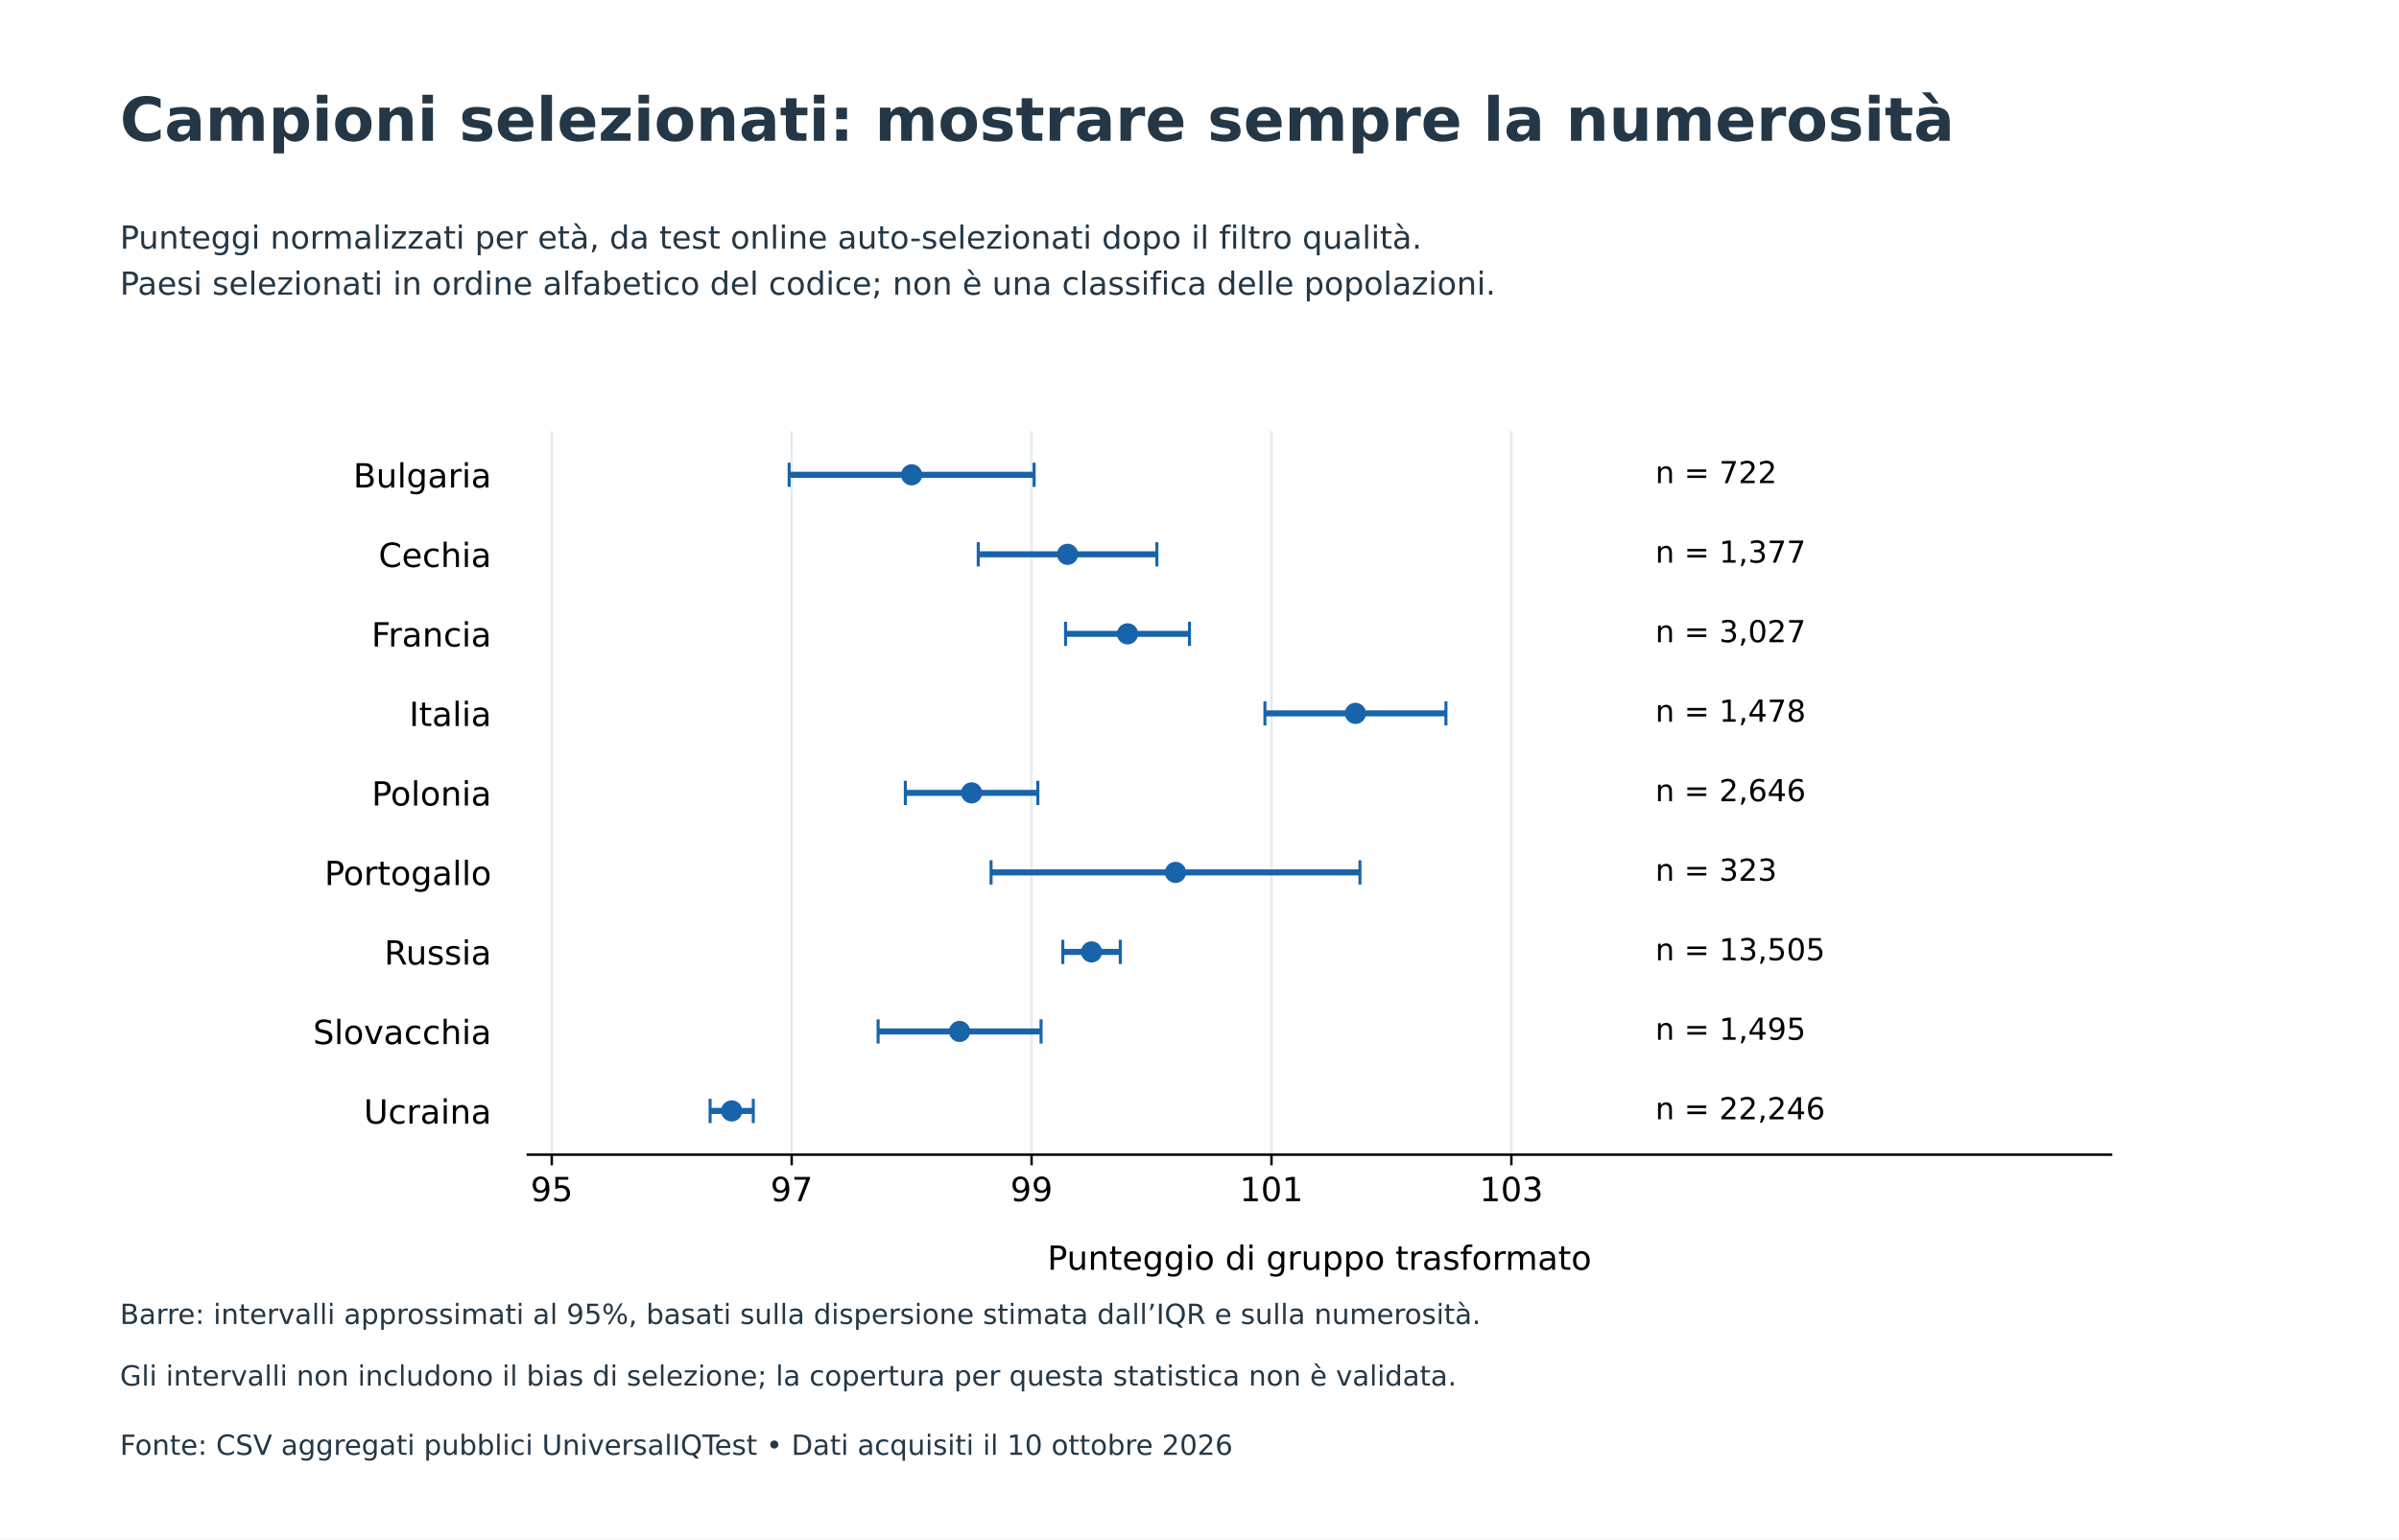
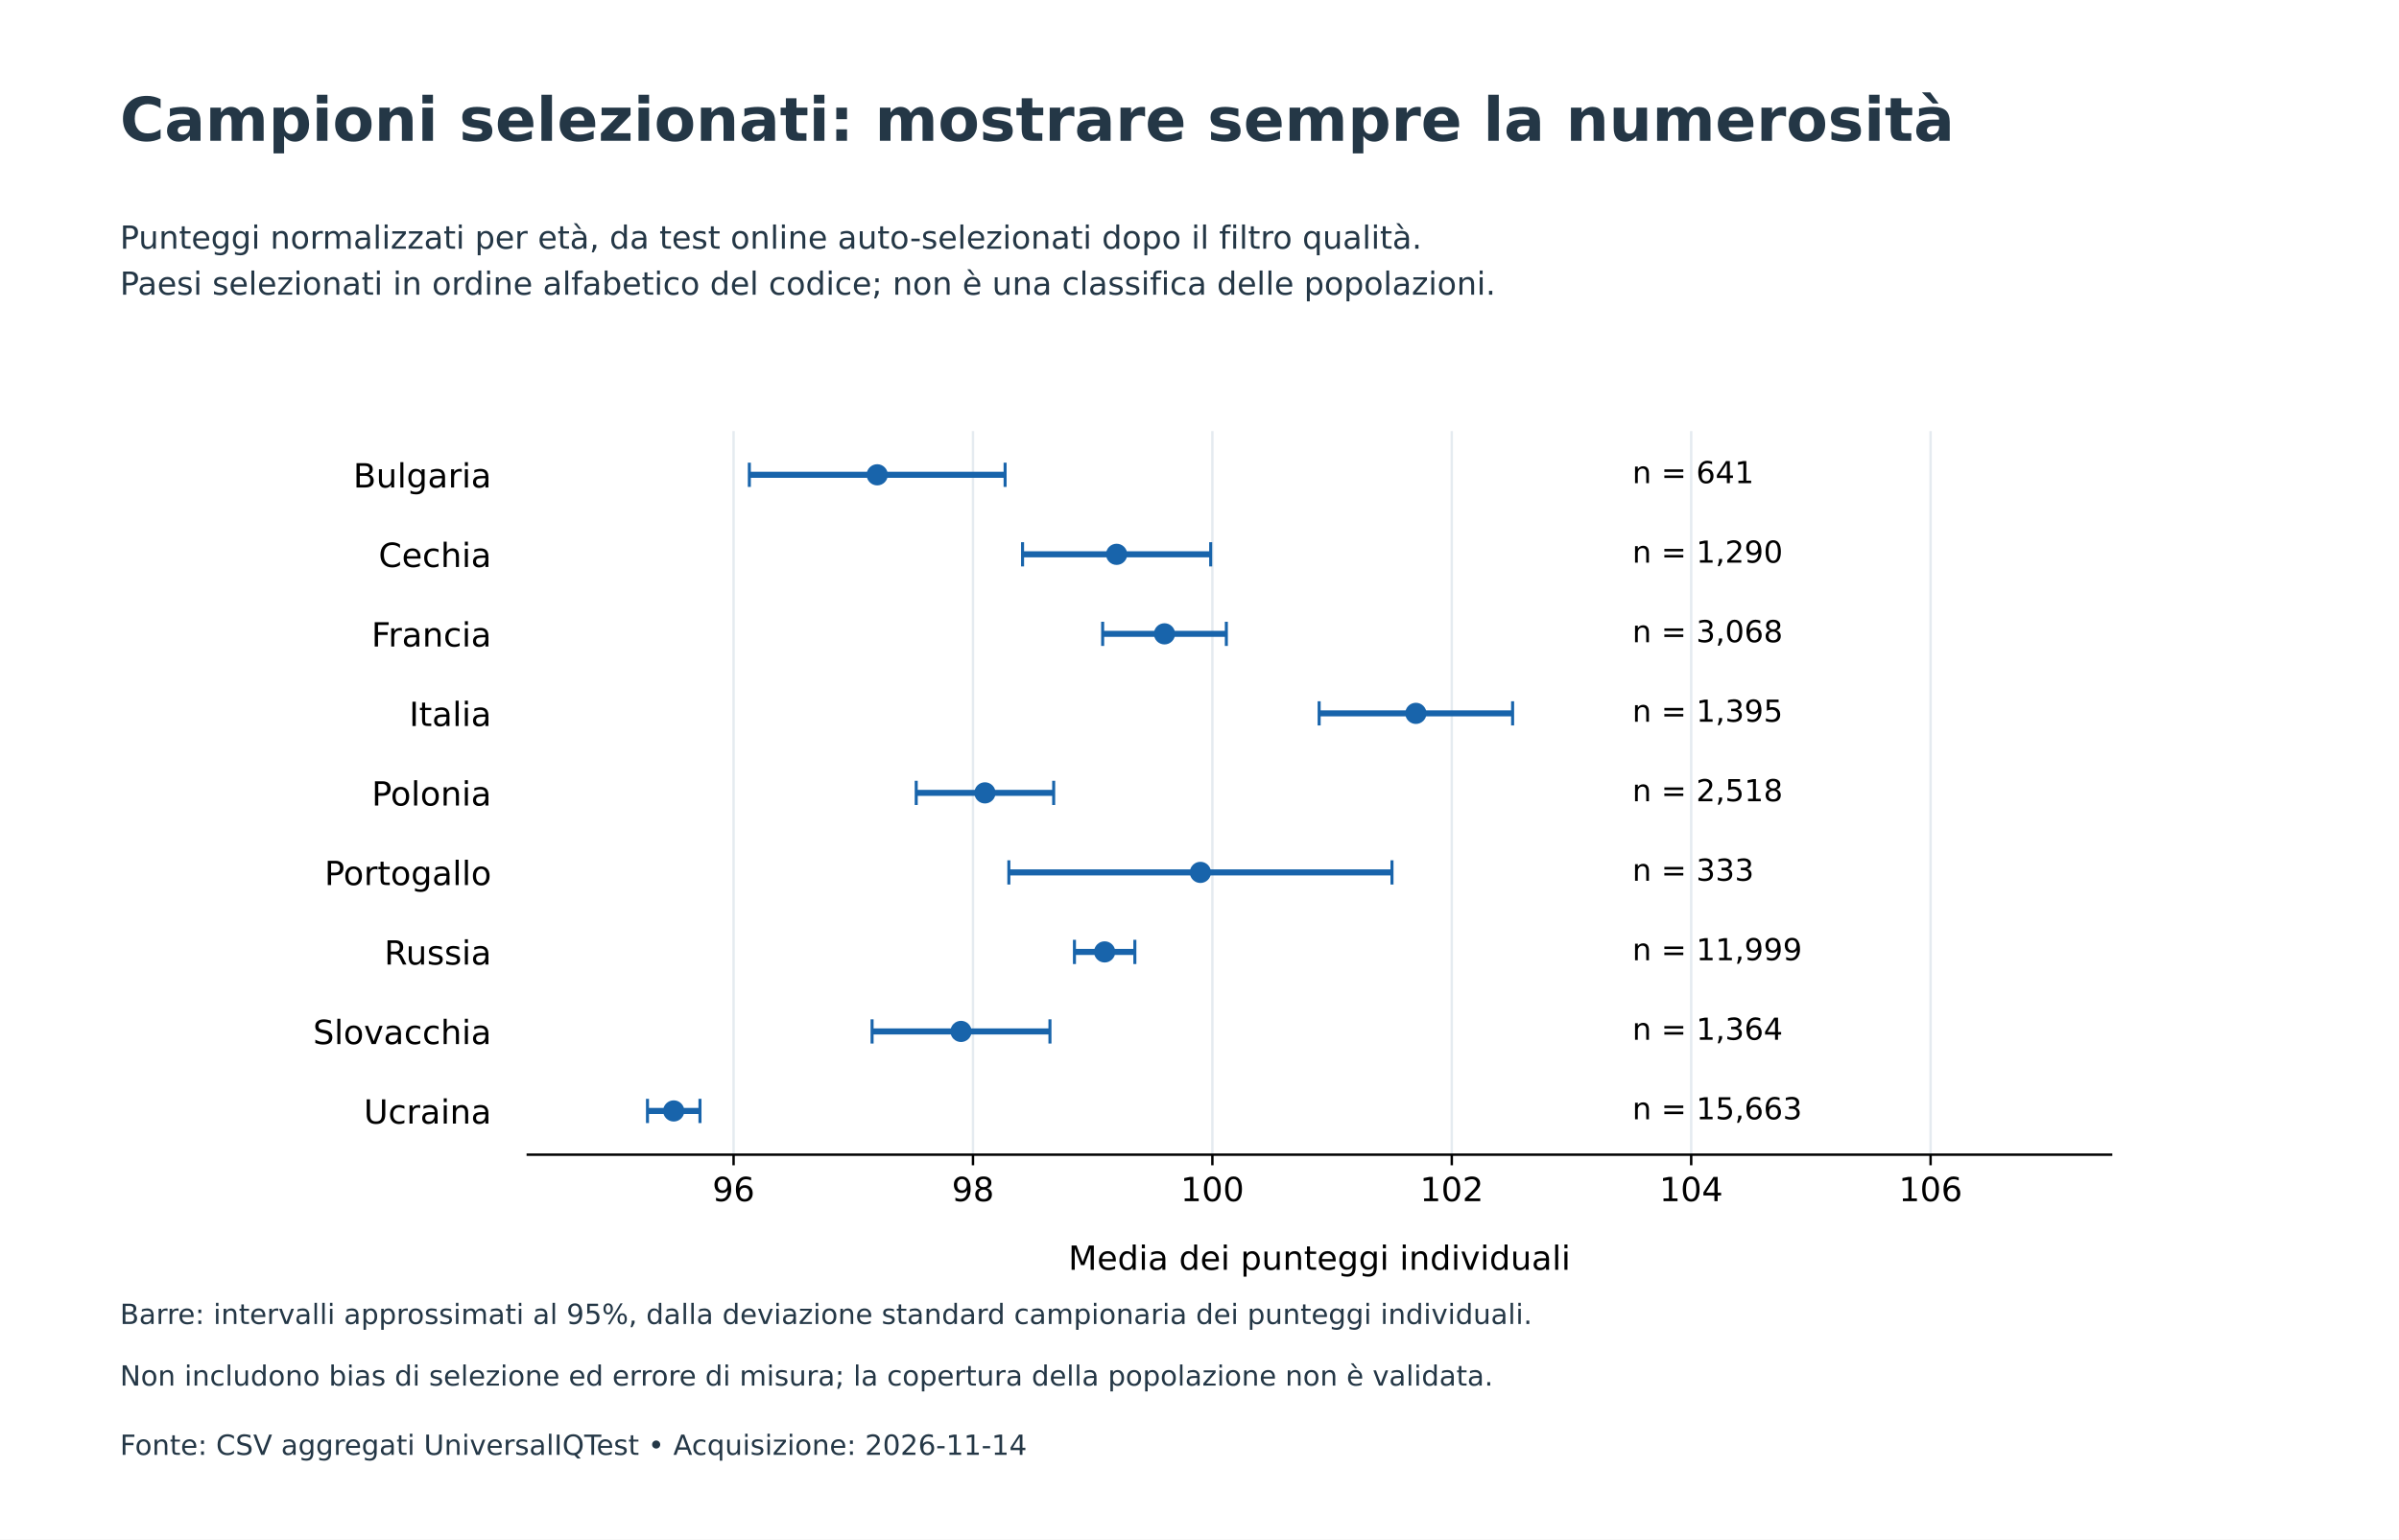
<svg xmlns="http://www.w3.org/2000/svg" xmlns:xlink="http://www.w3.org/1999/xlink" width="792pt" height="508.32pt" viewBox="0 0 792 508.32" version="1.1">
  <defs>
    <style type="text/css">*{stroke-linejoin: round; stroke-linecap: butt}</style>
  </defs>
  <g id="figure_1">
    <g id="patch_1">
      <path d="M 0 508.32 L 792 508.32 L 792 0 L 0 0 z " style="fill: #ffffff" />
    </g>
    <g id="axes_1">
      <g id="patch_2">
        <path d="M 174.24 381.24 L 696.96 381.24 L 696.96 142.33 L 174.24 142.33 z " style="fill: #ffffff" />
      </g>
      <g id="matplotlib.axis_1">
        <g id="xtick_1">
          <g id="line2d_1">
-             <path d="M 182.16 381.24 L 182.16 142.33 " clip-path="url(#p2d8152b64f)" style="fill: none; stroke: #e5ebf0; stroke-width: 0.8; stroke-linecap: square" />
+             <path d="M 242.181 381.24 L 242.181 142.33 " clip-path="url(#p01a63fa0c0)" style="fill: none; stroke: #e5ebf0; stroke-width: 0.8; stroke-linecap: square" />
          </g>
          <g id="line2d_2">
            <defs>
-               <path id="mbc8fc98172" d="M 0 0 L 0 3.5 " style="stroke: #000000; stroke-width: 0.8" />
+               <path id="m9d685e4068" d="M 0 0 L 0 3.5 " style="stroke: #000000; stroke-width: 0.8" />
            </defs>
            <g>
-               <use xlink:href="#mbc8fc98172" x="182.16" y="381.24" style="stroke: #000000; stroke-width: 0.8" />
+               <use xlink:href="#m9d685e4068" x="242.181" y="381.24" style="stroke: #000000; stroke-width: 0.8" />
            </g>
          </g>
          <g id="text_1">
-             <text style="font-size: 11px; font-family: 'DejaVu Sans'; text-anchor: middle" x="182.16" y="396.598" transform="rotate(-0 182.16 396.5983)">95</text>
+             <text style="font-size: 11px; font-family: 'DejaVu Sans'; text-anchor: middle" x="242.181" y="396.598" transform="rotate(-0 242.1814 396.5983)">96</text>
          </g>
        </g>
        <g id="xtick_2">
          <g id="line2d_3">
-             <path d="M 261.36 381.24 L 261.36 142.33 " clip-path="url(#p2d8152b64f)" style="fill: none; stroke: #e5ebf0; stroke-width: 0.8; stroke-linecap: square" />
+             <path d="M 321.217 381.24 L 321.217 142.33 " clip-path="url(#p01a63fa0c0)" style="fill: none; stroke: #e5ebf0; stroke-width: 0.8; stroke-linecap: square" />
          </g>
          <g id="line2d_4">
            <g>
-               <use xlink:href="#mbc8fc98172" x="261.36" y="381.24" style="stroke: #000000; stroke-width: 0.8" />
+               <use xlink:href="#m9d685e4068" x="321.217" y="381.24" style="stroke: #000000; stroke-width: 0.8" />
            </g>
          </g>
          <g id="text_2">
-             <text style="font-size: 11px; font-family: 'DejaVu Sans'; text-anchor: middle" x="261.36" y="396.598" transform="rotate(-0 261.36 396.5983)">97</text>
+             <text style="font-size: 11px; font-family: 'DejaVu Sans'; text-anchor: middle" x="321.217" y="396.598" transform="rotate(-0 321.2174 396.5983)">98</text>
          </g>
        </g>
        <g id="xtick_3">
          <g id="line2d_5">
-             <path d="M 340.56 381.24 L 340.56 142.33 " clip-path="url(#p2d8152b64f)" style="fill: none; stroke: #e5ebf0; stroke-width: 0.8; stroke-linecap: square" />
+             <path d="M 400.253 381.24 L 400.253 142.33 " clip-path="url(#p01a63fa0c0)" style="fill: none; stroke: #e5ebf0; stroke-width: 0.8; stroke-linecap: square" />
          </g>
          <g id="line2d_6">
            <g>
-               <use xlink:href="#mbc8fc98172" x="340.56" y="381.24" style="stroke: #000000; stroke-width: 0.8" />
+               <use xlink:href="#m9d685e4068" x="400.253" y="381.24" style="stroke: #000000; stroke-width: 0.8" />
            </g>
          </g>
          <g id="text_3">
-             <text style="font-size: 11px; font-family: 'DejaVu Sans'; text-anchor: middle" x="340.56" y="396.598" transform="rotate(-0 340.56 396.5983)">99</text>
+             <text style="font-size: 11px; font-family: 'DejaVu Sans'; text-anchor: middle" x="400.253" y="396.598" transform="rotate(-0 400.2533 396.5983)">100</text>
          </g>
        </g>
        <g id="xtick_4">
          <g id="line2d_7">
-             <path d="M 419.76 381.24 L 419.76 142.33 " clip-path="url(#p2d8152b64f)" style="fill: none; stroke: #e5ebf0; stroke-width: 0.8; stroke-linecap: square" />
+             <path d="M 479.289 381.24 L 479.289 142.33 " clip-path="url(#p01a63fa0c0)" style="fill: none; stroke: #e5ebf0; stroke-width: 0.8; stroke-linecap: square" />
          </g>
          <g id="line2d_8">
            <g>
-               <use xlink:href="#mbc8fc98172" x="419.76" y="381.24" style="stroke: #000000; stroke-width: 0.8" />
+               <use xlink:href="#m9d685e4068" x="479.289" y="381.24" style="stroke: #000000; stroke-width: 0.8" />
            </g>
          </g>
          <g id="text_4">
-             <text style="font-size: 11px; font-family: 'DejaVu Sans'; text-anchor: middle" x="419.76" y="396.598" transform="rotate(-0 419.76 396.5983)">101</text>
+             <text style="font-size: 11px; font-family: 'DejaVu Sans'; text-anchor: middle" x="479.289" y="396.598" transform="rotate(-0 479.2892 396.5983)">102</text>
          </g>
        </g>
        <g id="xtick_5">
          <g id="line2d_9">
-             <path d="M 498.96 381.24 L 498.96 142.33 " clip-path="url(#p2d8152b64f)" style="fill: none; stroke: #e5ebf0; stroke-width: 0.8; stroke-linecap: square" />
+             <path d="M 558.325 381.24 L 558.325 142.33 " clip-path="url(#p01a63fa0c0)" style="fill: none; stroke: #e5ebf0; stroke-width: 0.8; stroke-linecap: square" />
          </g>
          <g id="line2d_10">
            <g>
-               <use xlink:href="#mbc8fc98172" x="498.96" y="381.24" style="stroke: #000000; stroke-width: 0.8" />
+               <use xlink:href="#m9d685e4068" x="558.325" y="381.24" style="stroke: #000000; stroke-width: 0.8" />
            </g>
          </g>
          <g id="text_5">
-             <text style="font-size: 11px; font-family: 'DejaVu Sans'; text-anchor: middle" x="498.96" y="396.598" transform="rotate(-0 498.96 396.5983)">103</text>
-           </g>
-         </g>
-         <g id="text_6">
-           <text style="font-size: 11px; font-family: 'DejaVu Sans'; text-anchor: middle" x="435.6" y="419.244" transform="rotate(-0 435.6 419.2442)">Punteggio di gruppo trasformato</text>
+             <text style="font-size: 11px; font-family: 'DejaVu Sans'; text-anchor: middle" x="558.325" y="396.598" transform="rotate(-0 558.3252 396.5983)">104</text>
+           </g>
+         </g>
+         <g id="xtick_6">
+           <g id="line2d_11">
+             <path d="M 637.361 381.24 L 637.361 142.33 " clip-path="url(#p01a63fa0c0)" style="fill: none; stroke: #e5ebf0; stroke-width: 0.8; stroke-linecap: square" />
+           </g>
+           <g id="line2d_12">
+             <g>
+               <use xlink:href="#m9d685e4068" x="637.361" y="381.24" style="stroke: #000000; stroke-width: 0.8" />
+             </g>
+           </g>
+           <g id="text_6">
+             <text style="font-size: 11px; font-family: 'DejaVu Sans'; text-anchor: middle" x="637.361" y="396.598" transform="rotate(-0 637.3611 396.5983)">106</text>
+           </g>
+         </g>
+         <g id="text_7">
+           <text style="font-size: 11px; font-family: 'DejaVu Sans'; text-anchor: middle" x="435.6" y="419.244" transform="rotate(-0 435.6 419.2442)">Media dei punteggi individuali</text>
        </g>
      </g>
      <g id="matplotlib.axis_2">
        <g id="ytick_1">
-           <g id="line2d_11" />
-           <g id="text_7">
+           <g id="line2d_13" />
+           <g id="text_8">
            <text style="font-size: 11px; font-family: 'DejaVu Sans'; text-anchor: end" x="162.24" y="370.98" transform="rotate(-0 162.24 370.9795)">Ucraina</text>
          </g>
        </g>
        <g id="ytick_2">
-           <g id="line2d_12" />
-           <g id="text_8">
+           <g id="line2d_14" />
+           <g id="text_9">
            <text style="font-size: 11px; font-family: 'DejaVu Sans'; text-anchor: end" x="162.24" y="344.726" transform="rotate(-0 162.24 344.7256)">Slovacchia</text>
          </g>
        </g>
        <g id="ytick_3">
-           <g id="line2d_13" />
-           <g id="text_9">
+           <g id="line2d_15" />
+           <g id="text_10">
            <text style="font-size: 11px; font-family: 'DejaVu Sans'; text-anchor: end" x="162.24" y="318.472" transform="rotate(-0 162.24 318.4717)">Russia</text>
          </g>
        </g>
        <g id="ytick_4">
-           <g id="line2d_14" />
-           <g id="text_10">
+           <g id="line2d_16" />
+           <g id="text_11">
            <text style="font-size: 11px; font-family: 'DejaVu Sans'; text-anchor: end" x="162.24" y="292.218" transform="rotate(-0 162.24 292.2178)">Portogallo</text>
          </g>
        </g>
        <g id="ytick_5">
-           <g id="line2d_15" />
-           <g id="text_11">
+           <g id="line2d_17" />
+           <g id="text_12">
            <text style="font-size: 11px; font-family: 'DejaVu Sans'; text-anchor: end" x="162.24" y="265.964" transform="rotate(-0 162.24 265.9639)">Polonia</text>
          </g>
        </g>
        <g id="ytick_6">
-           <g id="line2d_16" />
-           <g id="text_12">
+           <g id="line2d_18" />
+           <g id="text_13">
            <text style="font-size: 11px; font-family: 'DejaVu Sans'; text-anchor: end" x="162.24" y="239.71" transform="rotate(-0 162.24 239.7101)">Italia</text>
          </g>
        </g>
        <g id="ytick_7">
-           <g id="line2d_17" />
-           <g id="text_13">
+           <g id="line2d_19" />
+           <g id="text_14">
            <text style="font-size: 11px; font-family: 'DejaVu Sans'; text-anchor: end" x="162.24" y="213.456" transform="rotate(-0 162.24 213.4562)">Francia</text>
          </g>
        </g>
        <g id="ytick_8">
-           <g id="line2d_18" />
-           <g id="text_14">
+           <g id="line2d_20" />
+           <g id="text_15">
            <text style="font-size: 11px; font-family: 'DejaVu Sans'; text-anchor: end" x="162.24" y="187.202" transform="rotate(-0 162.24 187.2023)">Cechia</text>
          </g>
        </g>
        <g id="ytick_9">
-           <g id="line2d_19" />
-           <g id="text_15">
+           <g id="line2d_21" />
+           <g id="text_16">
            <text style="font-size: 11px; font-family: 'DejaVu Sans'; text-anchor: end" x="162.24" y="160.948" transform="rotate(-0 162.24 160.9484)">Bulgaria</text>
          </g>
        </g>
      </g>
      <g id="LineCollection_1">
-         <path d="M 260.52 156.769 L 341.4 156.769 " clip-path="url(#p2d8152b64f)" style="fill: none; stroke: #1864ab; stroke-width: 2" />
-       </g>
-       <g id="line2d_20">
+         <path d="M 247.385 156.769 L 331.821 156.769 " clip-path="url(#p01a63fa0c0)" style="fill: none; stroke: #1864ab; stroke-width: 2" />
+       </g>
+       <g id="line2d_22">
        <defs>
-           <path id="mc74c85fe8e" d="M 0 4 L 0 -4 " style="stroke: #1864ab" />
+           <path id="m98ec7e7c9b" d="M 0 4 L 0 -4 " style="stroke: #1864ab" />
        </defs>
-         <g clip-path="url(#p2d8152b64f)">
-           <use xlink:href="#mc74c85fe8e" x="260.52" y="156.769" style="fill: #1864ab; stroke: #1864ab" />
-         </g>
-       </g>
-       <g id="line2d_21">
-         <g clip-path="url(#p2d8152b64f)">
-           <use xlink:href="#mc74c85fe8e" x="341.4" y="156.769" style="fill: #1864ab; stroke: #1864ab" />
+         <g clip-path="url(#p01a63fa0c0)">
+           <use xlink:href="#m98ec7e7c9b" x="247.385" y="156.769" style="fill: #1864ab; stroke: #1864ab" />
+         </g>
+       </g>
+       <g id="line2d_23">
+         <g clip-path="url(#p01a63fa0c0)">
+           <use xlink:href="#m98ec7e7c9b" x="331.821" y="156.769" style="fill: #1864ab; stroke: #1864ab" />
        </g>
      </g>
      <g id="LineCollection_2">
-         <path d="M 322.948 183.023 L 381.932 183.023 " clip-path="url(#p2d8152b64f)" style="fill: none; stroke: #1864ab; stroke-width: 2" />
-       </g>
-       <g id="line2d_22">
-         <g clip-path="url(#p2d8152b64f)">
-           <use xlink:href="#mc74c85fe8e" x="322.948" y="183.023" style="fill: #1864ab; stroke: #1864ab" />
-         </g>
-       </g>
-       <g id="line2d_23">
-         <g clip-path="url(#p2d8152b64f)">
-           <use xlink:href="#mc74c85fe8e" x="381.932" y="183.023" style="fill: #1864ab; stroke: #1864ab" />
+         <path d="M 337.585 183.023 L 399.693 183.023 " clip-path="url(#p01a63fa0c0)" style="fill: none; stroke: #1864ab; stroke-width: 2" />
+       </g>
+       <g id="line2d_24">
+         <g clip-path="url(#p01a63fa0c0)">
+           <use xlink:href="#m98ec7e7c9b" x="337.585" y="183.023" style="fill: #1864ab; stroke: #1864ab" />
+         </g>
+       </g>
+       <g id="line2d_25">
+         <g clip-path="url(#p01a63fa0c0)">
+           <use xlink:href="#m98ec7e7c9b" x="399.693" y="183.023" style="fill: #1864ab; stroke: #1864ab" />
        </g>
      </g>
      <g id="LineCollection_3">
-         <path d="M 351.784 209.277 L 392.696 209.277 " clip-path="url(#p2d8152b64f)" style="fill: none; stroke: #1864ab; stroke-width: 2" />
-       </g>
-       <g id="line2d_24">
-         <g clip-path="url(#p2d8152b64f)">
-           <use xlink:href="#mc74c85fe8e" x="351.784" y="209.277" style="fill: #1864ab; stroke: #1864ab" />
-         </g>
-       </g>
-       <g id="line2d_25">
-         <g clip-path="url(#p2d8152b64f)">
-           <use xlink:href="#mc74c85fe8e" x="392.696" y="209.277" style="fill: #1864ab; stroke: #1864ab" />
+         <path d="M 364.03 209.277 L 404.862 209.277 " clip-path="url(#p01a63fa0c0)" style="fill: none; stroke: #1864ab; stroke-width: 2" />
+       </g>
+       <g id="line2d_26">
+         <g clip-path="url(#p01a63fa0c0)">
+           <use xlink:href="#m98ec7e7c9b" x="364.03" y="209.277" style="fill: #1864ab; stroke: #1864ab" />
+         </g>
+       </g>
+       <g id="line2d_27">
+         <g clip-path="url(#p01a63fa0c0)">
+           <use xlink:href="#m98ec7e7c9b" x="404.862" y="209.277" style="fill: #1864ab; stroke: #1864ab" />
        </g>
      </g>
      <g id="LineCollection_4">
-         <path d="M 417.6 235.531 L 477.36 235.531 " clip-path="url(#p2d8152b64f)" style="fill: none; stroke: #1864ab; stroke-width: 2" />
-       </g>
-       <g id="line2d_26">
-         <g clip-path="url(#p2d8152b64f)">
-           <use xlink:href="#mc74c85fe8e" x="417.6" y="235.531" style="fill: #1864ab; stroke: #1864ab" />
-         </g>
-       </g>
-       <g id="line2d_27">
-         <g clip-path="url(#p2d8152b64f)">
-           <use xlink:href="#mc74c85fe8e" x="477.36" y="235.531" style="fill: #1864ab; stroke: #1864ab" />
+         <path d="M 435.498 235.531 L 499.37 235.531 " clip-path="url(#p01a63fa0c0)" style="fill: none; stroke: #1864ab; stroke-width: 2" />
+       </g>
+       <g id="line2d_28">
+         <g clip-path="url(#p01a63fa0c0)">
+           <use xlink:href="#m98ec7e7c9b" x="435.498" y="235.531" style="fill: #1864ab; stroke: #1864ab" />
+         </g>
+       </g>
+       <g id="line2d_29">
+         <g clip-path="url(#p01a63fa0c0)">
+           <use xlink:href="#m98ec7e7c9b" x="499.37" y="235.531" style="fill: #1864ab; stroke: #1864ab" />
        </g>
      </g>
      <g id="LineCollection_5">
-         <path d="M 298.881 261.785 L 342.639 261.785 " clip-path="url(#p2d8152b64f)" style="fill: none; stroke: #1864ab; stroke-width: 2" />
-       </g>
-       <g id="line2d_28">
-         <g clip-path="url(#p2d8152b64f)">
-           <use xlink:href="#mc74c85fe8e" x="298.881" y="261.785" style="fill: #1864ab; stroke: #1864ab" />
-         </g>
-       </g>
-       <g id="line2d_29">
-         <g clip-path="url(#p2d8152b64f)">
-           <use xlink:href="#mc74c85fe8e" x="342.639" y="261.785" style="fill: #1864ab; stroke: #1864ab" />
+         <path d="M 302.479 261.785 L 347.859 261.785 " clip-path="url(#p01a63fa0c0)" style="fill: none; stroke: #1864ab; stroke-width: 2" />
+       </g>
+       <g id="line2d_30">
+         <g clip-path="url(#p01a63fa0c0)">
+           <use xlink:href="#m98ec7e7c9b" x="302.479" y="261.785" style="fill: #1864ab; stroke: #1864ab" />
+         </g>
+       </g>
+       <g id="line2d_31">
+         <g clip-path="url(#p01a63fa0c0)">
+           <use xlink:href="#m98ec7e7c9b" x="347.859" y="261.785" style="fill: #1864ab; stroke: #1864ab" />
        </g>
      </g>
      <g id="LineCollection_6">
-         <path d="M 327.187 288.039 L 448.973 288.039 " clip-path="url(#p2d8152b64f)" style="fill: none; stroke: #1864ab; stroke-width: 2" />
-       </g>
-       <g id="line2d_30">
-         <g clip-path="url(#p2d8152b64f)">
-           <use xlink:href="#mc74c85fe8e" x="327.187" y="288.039" style="fill: #1864ab; stroke: #1864ab" />
-         </g>
-       </g>
-       <g id="line2d_31">
-         <g clip-path="url(#p2d8152b64f)">
-           <use xlink:href="#mc74c85fe8e" x="448.973" y="288.039" style="fill: #1864ab; stroke: #1864ab" />
+         <path d="M 333.058 288.039 L 459.545 288.039 " clip-path="url(#p01a63fa0c0)" style="fill: none; stroke: #1864ab; stroke-width: 2" />
+       </g>
+       <g id="line2d_32">
+         <g clip-path="url(#p01a63fa0c0)">
+           <use xlink:href="#m98ec7e7c9b" x="333.058" y="288.039" style="fill: #1864ab; stroke: #1864ab" />
+         </g>
+       </g>
+       <g id="line2d_33">
+         <g clip-path="url(#p01a63fa0c0)">
+           <use xlink:href="#m98ec7e7c9b" x="459.545" y="288.039" style="fill: #1864ab; stroke: #1864ab" />
        </g>
      </g>
      <g id="LineCollection_7">
-         <path d="M 350.876 314.293 L 369.844 314.293 " clip-path="url(#p2d8152b64f)" style="fill: none; stroke: #1864ab; stroke-width: 2" />
-       </g>
-       <g id="line2d_32">
-         <g clip-path="url(#p2d8152b64f)">
-           <use xlink:href="#mc74c85fe8e" x="350.876" y="314.293" style="fill: #1864ab; stroke: #1864ab" />
-         </g>
-       </g>
-       <g id="line2d_33">
-         <g clip-path="url(#p2d8152b64f)">
-           <use xlink:href="#mc74c85fe8e" x="369.844" y="314.293" style="fill: #1864ab; stroke: #1864ab" />
+         <path d="M 354.717 314.293 L 374.657 314.293 " clip-path="url(#p01a63fa0c0)" style="fill: none; stroke: #1864ab; stroke-width: 2" />
+       </g>
+       <g id="line2d_34">
+         <g clip-path="url(#p01a63fa0c0)">
+           <use xlink:href="#m98ec7e7c9b" x="354.717" y="314.293" style="fill: #1864ab; stroke: #1864ab" />
+         </g>
+       </g>
+       <g id="line2d_35">
+         <g clip-path="url(#p01a63fa0c0)">
+           <use xlink:href="#m98ec7e7c9b" x="374.657" y="314.293" style="fill: #1864ab; stroke: #1864ab" />
        </g>
      </g>
      <g id="LineCollection_8">
-         <path d="M 289.901 340.546 L 343.699 340.546 " clip-path="url(#p2d8152b64f)" style="fill: none; stroke: #1864ab; stroke-width: 2" />
-       </g>
-       <g id="line2d_34">
-         <g clip-path="url(#p2d8152b64f)">
-           <use xlink:href="#mc74c85fe8e" x="289.901" y="340.546" style="fill: #1864ab; stroke: #1864ab" />
-         </g>
-       </g>
-       <g id="line2d_35">
-         <g clip-path="url(#p2d8152b64f)">
-           <use xlink:href="#mc74c85fe8e" x="343.699" y="340.546" style="fill: #1864ab; stroke: #1864ab" />
+         <path d="M 287.905 340.546 L 346.627 340.546 " clip-path="url(#p01a63fa0c0)" style="fill: none; stroke: #1864ab; stroke-width: 2" />
+       </g>
+       <g id="line2d_36">
+         <g clip-path="url(#p01a63fa0c0)">
+           <use xlink:href="#m98ec7e7c9b" x="287.905" y="340.546" style="fill: #1864ab; stroke: #1864ab" />
+         </g>
+       </g>
+       <g id="line2d_37">
+         <g clip-path="url(#p01a63fa0c0)">
+           <use xlink:href="#m98ec7e7c9b" x="346.627" y="340.546" style="fill: #1864ab; stroke: #1864ab" />
        </g>
      </g>
      <g id="LineCollection_9">
-         <path d="M 234.431 366.8 L 248.689 366.8 " clip-path="url(#p2d8152b64f)" style="fill: none; stroke: #1864ab; stroke-width: 2" />
-       </g>
-       <g id="line2d_36">
-         <g clip-path="url(#p2d8152b64f)">
-           <use xlink:href="#mc74c85fe8e" x="234.431" y="366.8" style="fill: #1864ab; stroke: #1864ab" />
-         </g>
-       </g>
-       <g id="line2d_37">
-         <g clip-path="url(#p2d8152b64f)">
-           <use xlink:href="#mc74c85fe8e" x="248.689" y="366.8" style="fill: #1864ab; stroke: #1864ab" />
-         </g>
+         <path d="M 213.758 366.8 L 231.087 366.8 " clip-path="url(#p01a63fa0c0)" style="fill: none; stroke: #1864ab; stroke-width: 2" />
      </g>
      <g id="line2d_38">
+         <g clip-path="url(#p01a63fa0c0)">
+           <use xlink:href="#m98ec7e7c9b" x="213.758" y="366.8" style="fill: #1864ab; stroke: #1864ab" />
+         </g>
+       </g>
+       <g id="line2d_39">
+         <g clip-path="url(#p01a63fa0c0)">
+           <use xlink:href="#m98ec7e7c9b" x="231.087" y="366.8" style="fill: #1864ab; stroke: #1864ab" />
+         </g>
+       </g>
+       <g id="line2d_40">
        <defs>
-           <path id="m8f4473ab59" d="M 0 3 C 0.796 3 1.559 2.684 2.121 2.121 C 2.684 1.559 3 0.796 3 0 C 3 -0.796 2.684 -1.559 2.121 -2.121 C 1.559 -2.684 0.796 -3 0 -3 C -0.796 -3 -1.559 -2.684 -2.121 -2.121 C -2.684 -1.559 -3 -0.796 -3 0 C -3 0.796 -2.684 1.559 -2.121 2.121 C -1.559 2.684 -0.796 3 0 3 z " style="stroke: #1864ab" />
+           <path id="mfa7ba39949" d="M 0 3 C 0.796 3 1.559 2.684 2.121 2.121 C 2.684 1.559 3 0.796 3 0 C 3 -0.796 2.684 -1.559 2.121 -2.121 C 1.559 -2.684 0.796 -3 0 -3 C -0.796 -3 -1.559 -2.684 -2.121 -2.121 C -2.684 -1.559 -3 -0.796 -3 0 C -3 0.796 -2.684 1.559 -2.121 2.121 C -1.559 2.684 -0.796 3 0 3 z " style="stroke: #1864ab" />
        </defs>
-         <g clip-path="url(#p2d8152b64f)">
-           <use xlink:href="#m8f4473ab59" x="300.96" y="156.769" style="fill: #1864ab; stroke: #1864ab" />
-         </g>
-       </g>
-       <g id="line2d_39">
-         <g clip-path="url(#p2d8152b64f)">
-           <use xlink:href="#m8f4473ab59" x="352.44" y="183.023" style="fill: #1864ab; stroke: #1864ab" />
-         </g>
-       </g>
-       <g id="line2d_40">
-         <g clip-path="url(#p2d8152b64f)">
-           <use xlink:href="#m8f4473ab59" x="372.24" y="209.277" style="fill: #1864ab; stroke: #1864ab" />
+         <g clip-path="url(#p01a63fa0c0)">
+           <use xlink:href="#mfa7ba39949" x="289.603" y="156.769" style="fill: #1864ab; stroke: #1864ab" />
        </g>
      </g>
      <g id="line2d_41">
-         <g clip-path="url(#p2d8152b64f)">
-           <use xlink:href="#m8f4473ab59" x="447.48" y="235.531" style="fill: #1864ab; stroke: #1864ab" />
+         <g clip-path="url(#p01a63fa0c0)">
+           <use xlink:href="#mfa7ba39949" x="368.639" y="183.023" style="fill: #1864ab; stroke: #1864ab" />
        </g>
      </g>
      <g id="line2d_42">
-         <g clip-path="url(#p2d8152b64f)">
-           <use xlink:href="#m8f4473ab59" x="320.76" y="261.785" style="fill: #1864ab; stroke: #1864ab" />
+         <g clip-path="url(#p01a63fa0c0)">
+           <use xlink:href="#mfa7ba39949" x="384.446" y="209.277" style="fill: #1864ab; stroke: #1864ab" />
        </g>
      </g>
      <g id="line2d_43">
-         <g clip-path="url(#p2d8152b64f)">
-           <use xlink:href="#m8f4473ab59" x="388.08" y="288.039" style="fill: #1864ab; stroke: #1864ab" />
+         <g clip-path="url(#p01a63fa0c0)">
+           <use xlink:href="#mfa7ba39949" x="467.434" y="235.531" style="fill: #1864ab; stroke: #1864ab" />
        </g>
      </g>
      <g id="line2d_44">
-         <g clip-path="url(#p2d8152b64f)">
-           <use xlink:href="#m8f4473ab59" x="360.36" y="314.293" style="fill: #1864ab; stroke: #1864ab" />
+         <g clip-path="url(#p01a63fa0c0)">
+           <use xlink:href="#mfa7ba39949" x="325.169" y="261.785" style="fill: #1864ab; stroke: #1864ab" />
        </g>
      </g>
      <g id="line2d_45">
-         <g clip-path="url(#p2d8152b64f)">
-           <use xlink:href="#m8f4473ab59" x="316.8" y="340.546" style="fill: #1864ab; stroke: #1864ab" />
+         <g clip-path="url(#p01a63fa0c0)">
+           <use xlink:href="#mfa7ba39949" x="396.302" y="288.039" style="fill: #1864ab; stroke: #1864ab" />
        </g>
      </g>
      <g id="line2d_46">
-         <g clip-path="url(#p2d8152b64f)">
-           <use xlink:href="#m8f4473ab59" x="241.56" y="366.8" style="fill: #1864ab; stroke: #1864ab" />
+         <g clip-path="url(#p01a63fa0c0)">
+           <use xlink:href="#mfa7ba39949" x="364.687" y="314.293" style="fill: #1864ab; stroke: #1864ab" />
+         </g>
+       </g>
+       <g id="line2d_47">
+         <g clip-path="url(#p01a63fa0c0)">
+           <use xlink:href="#mfa7ba39949" x="317.266" y="340.546" style="fill: #1864ab; stroke: #1864ab" />
+         </g>
+       </g>
+       <g id="line2d_48">
+         <g clip-path="url(#p01a63fa0c0)">
+           <use xlink:href="#mfa7ba39949" x="222.422" y="366.8" style="fill: #1864ab; stroke: #1864ab" />
        </g>
      </g>
      <g id="patch_3">
        <path d="M 174.24 381.24 L 696.96 381.24 " style="fill: none; stroke: #000000; stroke-width: 0.8; stroke-linejoin: miter; stroke-linecap: square" />
      </g>
-       <g id="text_16">
-         <text style="font-size: 10px; font-family: 'DejaVu Sans'; text-anchor: start" x="546.48" y="159.529" transform="rotate(-0 546.48 159.5286)">n = 722</text>
-       </g>
      <g id="text_17">
-         <text style="font-size: 10px; font-family: 'DejaVu Sans'; text-anchor: start" x="546.48" y="185.783" transform="rotate(-0 546.48 185.7825)">n = 1,377</text>
+         <text style="font-size: 10px; font-family: 'DejaVu Sans'; text-anchor: start" x="538.888" y="159.529" transform="rotate(-0 538.8881 159.5286)">n = 641</text>
      </g>
      <g id="text_18">
-         <text style="font-size: 10px; font-family: 'DejaVu Sans'; text-anchor: start" x="546.48" y="212.036" transform="rotate(-0 546.48 212.0364)">n = 3,027</text>
+         <text style="font-size: 10px; font-family: 'DejaVu Sans'; text-anchor: start" x="538.888" y="185.783" transform="rotate(-0 538.8881 185.7825)">n = 1,290</text>
      </g>
      <g id="text_19">
-         <text style="font-size: 10px; font-family: 'DejaVu Sans'; text-anchor: start" x="546.48" y="238.29" transform="rotate(-0 546.48 238.2903)">n = 1,478</text>
+         <text style="font-size: 10px; font-family: 'DejaVu Sans'; text-anchor: start" x="538.888" y="212.036" transform="rotate(-0 538.8881 212.0364)">n = 3,068</text>
      </g>
      <g id="text_20">
-         <text style="font-size: 10px; font-family: 'DejaVu Sans'; text-anchor: start" x="546.48" y="264.544" transform="rotate(-0 546.48 264.5442)">n = 2,646</text>
+         <text style="font-size: 10px; font-family: 'DejaVu Sans'; text-anchor: start" x="538.888" y="238.29" transform="rotate(-0 538.8881 238.2903)">n = 1,395</text>
      </g>
      <g id="text_21">
-         <text style="font-size: 10px; font-family: 'DejaVu Sans'; text-anchor: start" x="546.48" y="290.798" transform="rotate(-0 546.48 290.7981)">n = 323</text>
+         <text style="font-size: 10px; font-family: 'DejaVu Sans'; text-anchor: start" x="538.888" y="264.544" transform="rotate(-0 538.8881 264.5442)">n = 2,518</text>
      </g>
      <g id="text_22">
-         <text style="font-size: 10px; font-family: 'DejaVu Sans'; text-anchor: start" x="546.48" y="317.052" transform="rotate(-0 546.48 317.052)">n = 13,505</text>
+         <text style="font-size: 10px; font-family: 'DejaVu Sans'; text-anchor: start" x="538.888" y="290.798" transform="rotate(-0 538.8881 290.7981)">n = 333</text>
      </g>
      <g id="text_23">
-         <text style="font-size: 10px; font-family: 'DejaVu Sans'; text-anchor: start" x="546.48" y="343.306" transform="rotate(-0 546.48 343.3058)">n = 1,495</text>
+         <text style="font-size: 10px; font-family: 'DejaVu Sans'; text-anchor: start" x="538.888" y="317.052" transform="rotate(-0 538.8881 317.052)">n = 11,999</text>
      </g>
      <g id="text_24">
-         <text style="font-size: 10px; font-family: 'DejaVu Sans'; text-anchor: start" x="546.48" y="369.56" transform="rotate(-0 546.48 369.5597)">n = 22,246</text>
-       </g>
-     </g>
-     <g id="text_25">
+         <text style="font-size: 10px; font-family: 'DejaVu Sans'; text-anchor: start" x="538.888" y="343.306" transform="rotate(-0 538.8881 343.3058)">n = 1,364</text>
+       </g>
+       <g id="text_25">
+         <text style="font-size: 10px; font-family: 'DejaVu Sans'; text-anchor: start" x="538.888" y="369.56" transform="rotate(-0 538.8881 369.5597)">n = 15,663</text>
+       </g>
+     </g>
+     <g id="text_26">
      <text style="font-weight: 700; font-size: 20px; font-family: 'DejaVu Sans'; text-anchor: start; fill: #243746" x="39.6" y="46.496" transform="rotate(-0 39.6 46.49607)">Campioni selezionati: mostrare sempre la numerosità</text>
    </g>
-     <g id="text_26">
+     <g id="text_27">
      <text style="font-size: 10.5px; font-family: 'DejaVu Sans'; fill: #243746" transform="translate(39.6 82.10476)">Punteggi normalizzati per età, da test online auto-selezionati dopo il filtro qualità.</text>
      <text style="font-size: 10.5px; font-family: 'DejaVu Sans'; fill: #243746" transform="translate(39.6 97.30589)">Paesi selezionati in ordine alfabetico del codice; non è una classifica delle popolazioni.</text>
    </g>
-     <g id="text_27">
-       <text style="font-size: 9.2px; font-family: 'DejaVu Sans'; text-anchor: start; fill: #243746" x="39.6" y="437.155" transform="rotate(-0 39.6 437.1552)">Barre: intervalli approssimati al 95%, basati sulla dispersione stimata dall’IQR e sulla numerosità.</text>
-     </g>
    <g id="text_28">
-       <text style="font-size: 9.2px; font-family: 'DejaVu Sans'; text-anchor: start; fill: #243746" x="39.6" y="457.488" transform="rotate(-0 39.6 457.488)">Gli intervalli non includono il bias di selezione; la copertura per questa statistica non è validata.</text>
+       <text style="font-size: 9.2px; font-family: 'DejaVu Sans'; text-anchor: start; fill: #243746" x="39.6" y="437.155" transform="rotate(-0 39.6 437.1552)">Barre: intervalli approssimati al 95%, dalla deviazione standard campionaria dei punteggi individuali.</text>
    </g>
    <g id="text_29">
-       <text style="font-size: 9.2px; font-family: 'DejaVu Sans'; text-anchor: start; fill: #243746" x="39.6" y="480.362" transform="rotate(-0 39.6 480.3624)">Fonte: CSV aggregati pubblici UniversalIQTest • Dati acquisiti il 10 ottobre 2026</text>
+       <text style="font-size: 9.2px; font-family: 'DejaVu Sans'; text-anchor: start; fill: #243746" x="39.6" y="457.488" transform="rotate(-0 39.6 457.488)">Non includono bias di selezione ed errore di misura; la copertura della popolazione non è validata.</text>
+     </g>
+     <g id="text_30">
+       <text style="font-size: 9.2px; font-family: 'DejaVu Sans'; text-anchor: start; fill: #243746" x="39.6" y="480.362" transform="rotate(-0 39.6 480.3624)">Fonte: CSV aggregati UniversalIQTest • Acquisizione: 2026-11-14</text>
    </g>
  </g>
  <defs>
-     <clipPath id="p2d8152b64f">
+     <clipPath id="p01a63fa0c0">
      <rect x="174.24" y="142.33" width="522.72" height="238.91" />
    </clipPath>
  </defs>
</svg>
